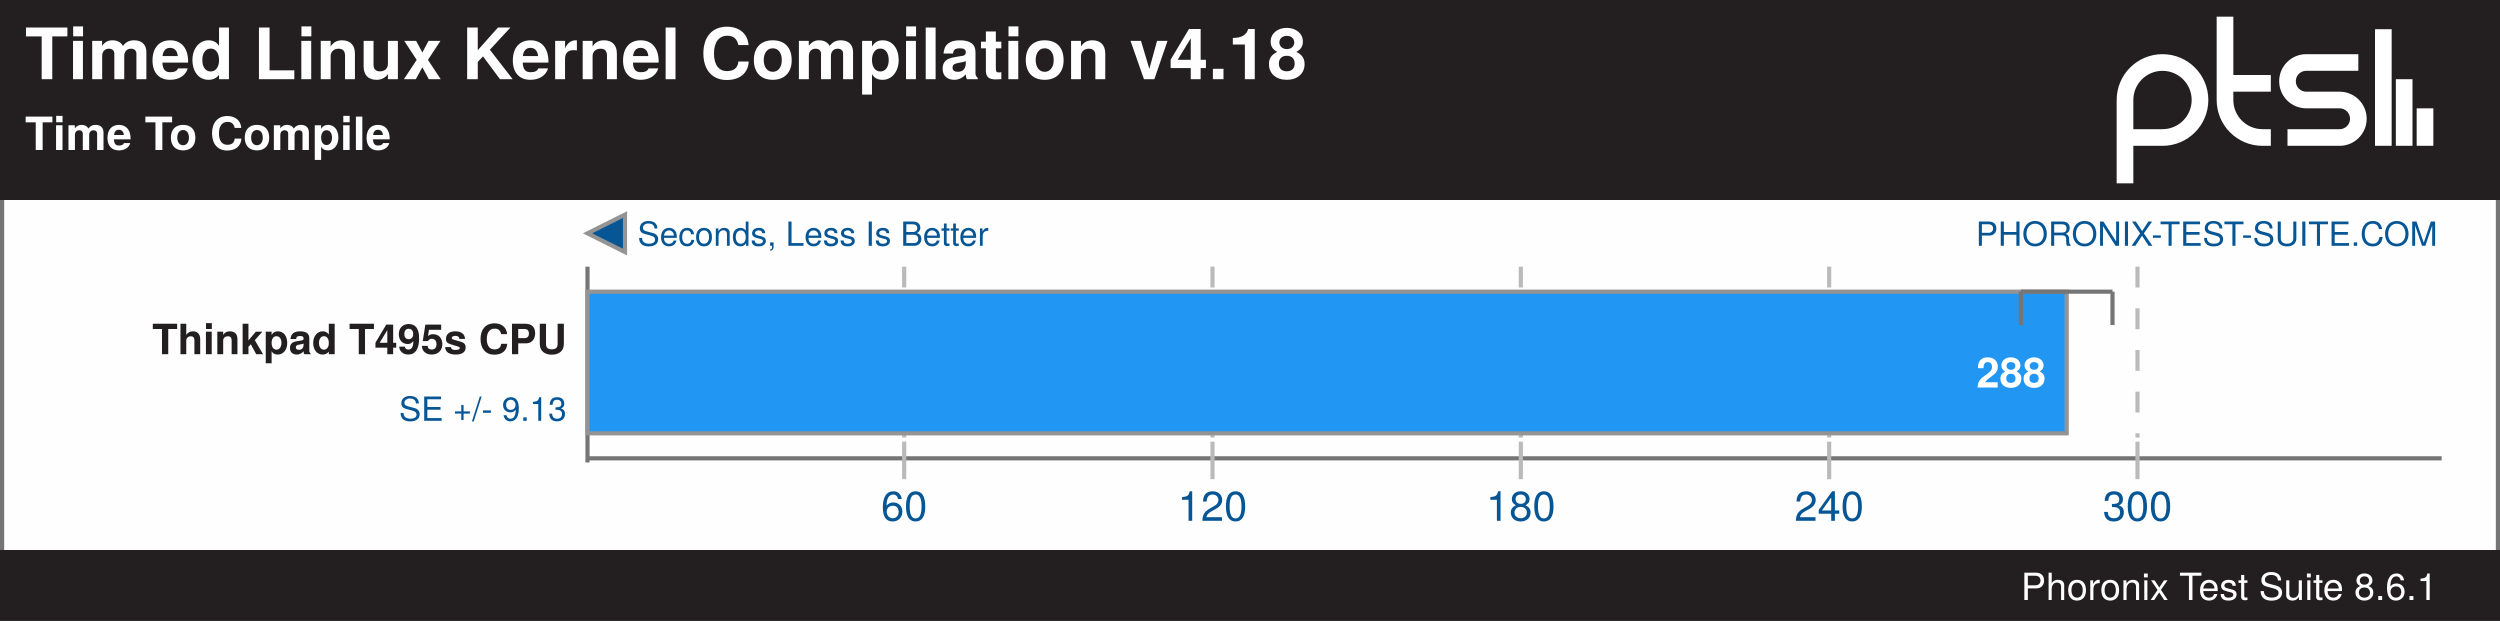
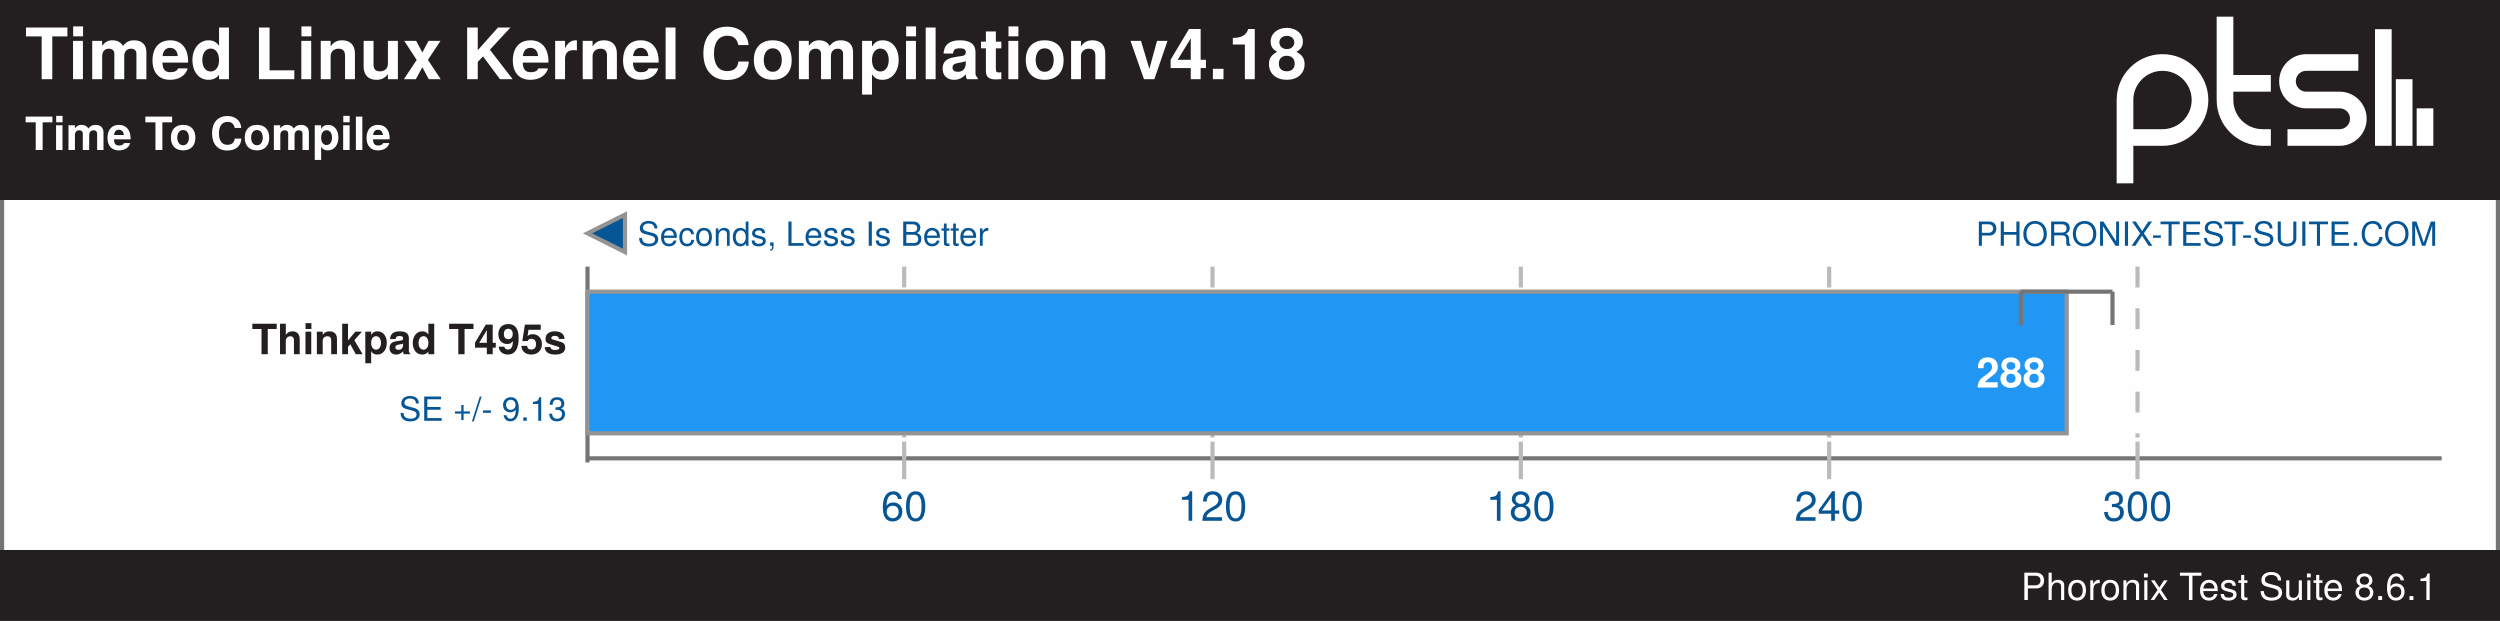
<svg xmlns="http://www.w3.org/2000/svg" xmlns:xlink="http://www.w3.org/1999/xlink" version="1.1" font-family="sans-serif, droid-sans, helvetica, verdana, tahoma" viewbox="0 0 600 149" width="600" height="149" preserveAspectRatio="xMinYMin meet">
  <rect x="0" y="0" width="600" height="149" fill="#FEFEFE" stroke="#757575" stroke-width="2" />
  <g stroke="#757575" stroke-width="1">
    <line x1="141" y1="64" x2="141" y2="111" />
    <line x1="141" y1="110" x2="586" y2="110" />
  </g>
  <a xlink:href="https://www.phoronix-test-suite.com/" xlink:show="new">
    <text x="585" y="59" font-size="8" fill="#065695" text-anchor="end" xlink:show="new">PHORONIX-TEST-SUITE.COM</text>
  </a>
  <polygon points="141,56 150,60.5 150,51.5" fill="#065695" stroke="#949494" stroke-width="1" />
  <text x="153" y="59" font-size="8" fill="#065695" text-anchor="start">Seconds, Less Is Better</text>
  <rect x="0" y="0" width="600" height="48" fill="#231f20" />
  <a xlink:href="https://openbenchmarking.org/test/pts/build-linux-kernel-1.9.1" xlink:show="new">
    <text x="6" y="19" font-size="17" fill="#FEFEFE" text-anchor="start" xlink:show="new" font-weight="bold">Timed Linux Kernel Compilation v4.18</text>
  </a>
  <text x="6" y="36" font-size="11" font-weight="bold" fill="#FEFEFE" text-anchor="start">Time To Compile</text>
  <path d="m74 22v9m-5-16v16m-5-28v28m-23-2h12.5c2.485 0 4.5-2.015 4.5-4.5s-2.015-4.5-4.5-4.5h-8c-2.485 0-4.5-2.015-4.5-4.5s2.015-4.5 4.5-4.5h12.5m-21 5h-11m11 13h-2c-4.971 0-9-4.029-9-9v-20m-24 40v-20c0-4.971 4.029-9 9-9 4.971 0 9 4.029 9 9s-4.029 9-9 9h-9" stroke="#ffffff" stroke-width="4" fill="none" transform="translate(508,4)" />
  <g font-size="10" fill="#231f20" font-weight="bold">
-     <text x="136" y="85" text-anchor="end">Thinkpad T495s CPU</text>
+     <text x="136" y="85" text-anchor="end">Thinkpad T495s</text>
  </g>
  <g font-size="10" fill="#065695" text-anchor="middle">
    <text x="217" y="125">60</text>
    <text x="291" y="125">120</text>
    <text x="365" y="125">180</text>
    <text x="439" y="125">240</text>
    <text x="513" y="125">300</text>
  </g>
  <g stroke="#BABABA" stroke-width="1">
    <line x1="217" y1="64" x2="217" y2="105" stroke-dasharray="5,5" />
    <line x1="217" y1="106" x2="217" y2="115" />
    <line x1="291" y1="64" x2="291" y2="105" stroke-dasharray="5,5" />
    <line x1="291" y1="106" x2="291" y2="115" />
    <line x1="365" y1="64" x2="365" y2="105" stroke-dasharray="5,5" />
    <line x1="365" y1="106" x2="365" y2="115" />
    <line x1="439" y1="64" x2="439" y2="105" stroke-dasharray="5,5" />
    <line x1="439" y1="106" x2="439" y2="115" />
    <line x1="513" y1="64" x2="513" y2="105" stroke-dasharray="5,5" />
    <line x1="513" y1="106" x2="513" y2="115" />
  </g>
  <g stroke="#949494" stroke-width="1">
-     <rect x="141" y="70" height="34" width="355" fill="#2196f3" xlink:title="Thinkpad T495s CPU: 288" />
+     <rect x="141" y="70" height="34" width="355" fill="#2196f3" xlink:title="Thinkpad T495s: 288" />
  </g>
  <g font-size="8" fill="#065695" text-anchor="end">
    <text y="101" x="136">SE +/- 9.13</text>
  </g>
  <g font-size="10" fill="#FFFFFF" font-weight="bold" text-anchor="end">
    <text x="491" y="93">288</text>
  </g>
  <g stroke="#757575" stroke-width="1">
    <line x1="485" y1="70" x2="485" y2="78" />
    <line x1="507" y1="70" x2="507" y2="78" />
    <line x1="485" y1="70" x2="507" y2="70" />
  </g>
  <rect x="0" y="132" width="600" height="17" fill="#231f20" />
  <a xlink:href="https://www.phoronix-test-suite.com/" xlink:show="new">
    <text x="585" y="144" font-size="9" fill="#FEFEFE" text-anchor="end" xlink:show="new">Phoronix Test Suite 8.6.1</text>
  </a>
</svg>
